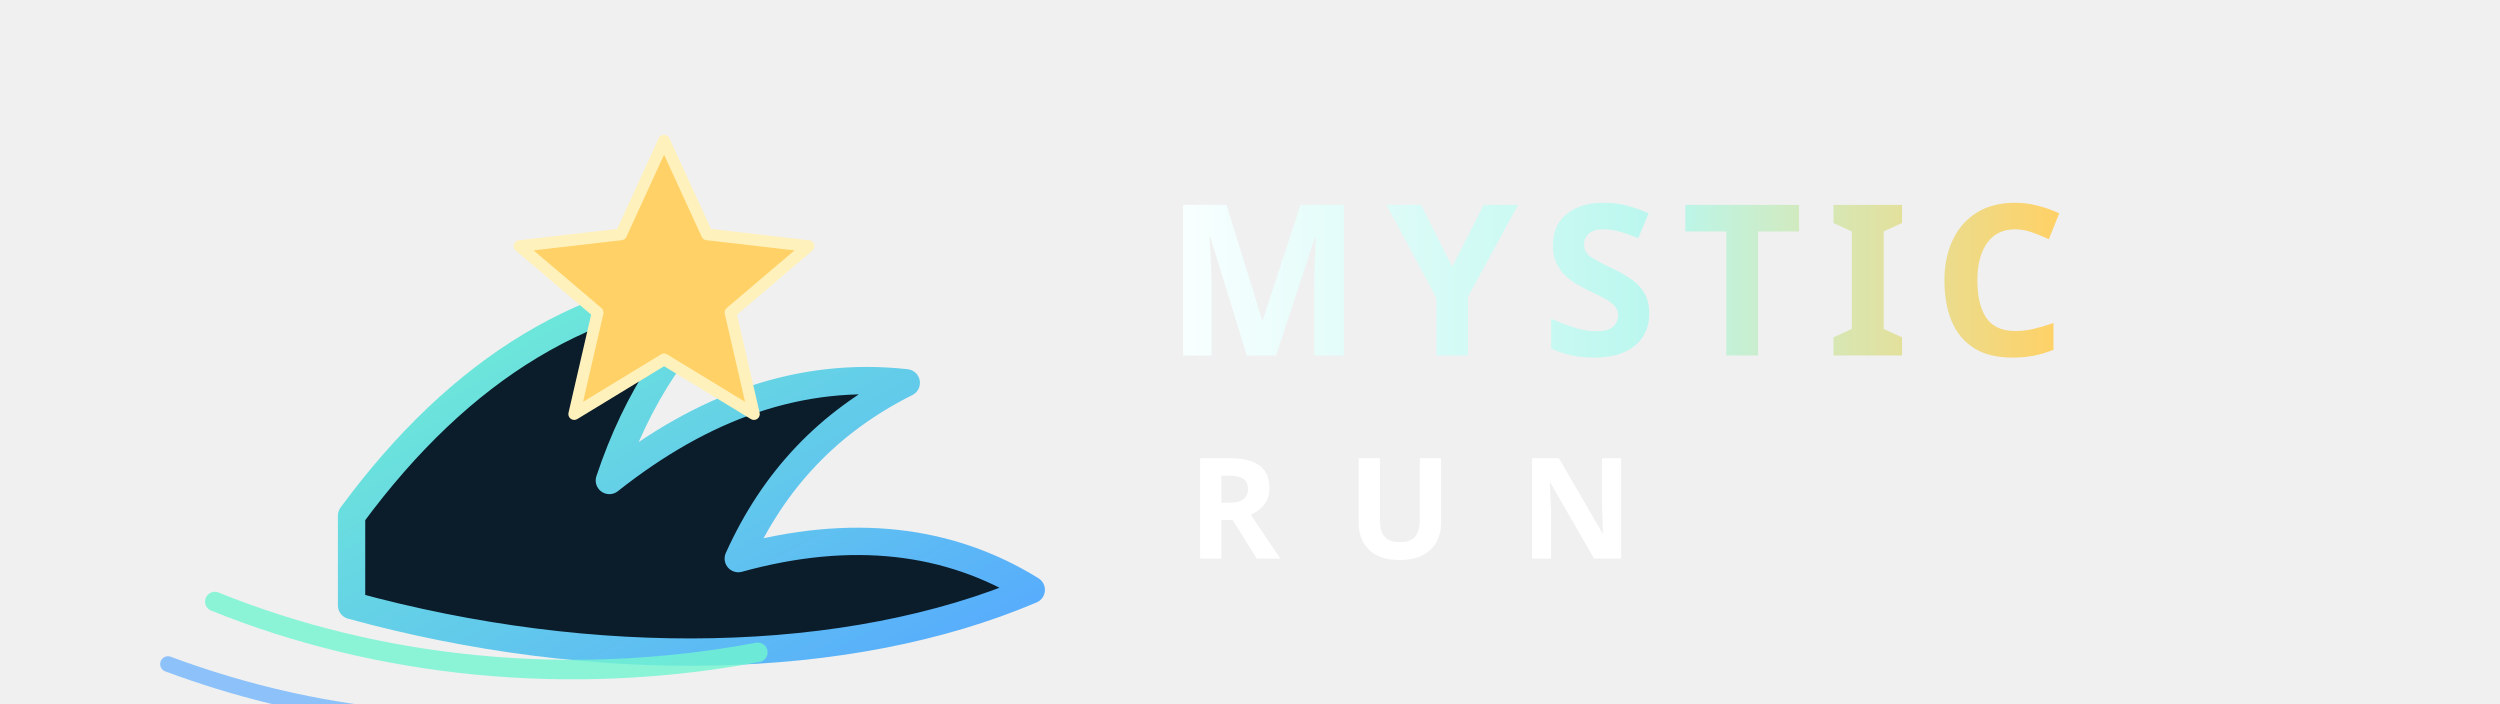
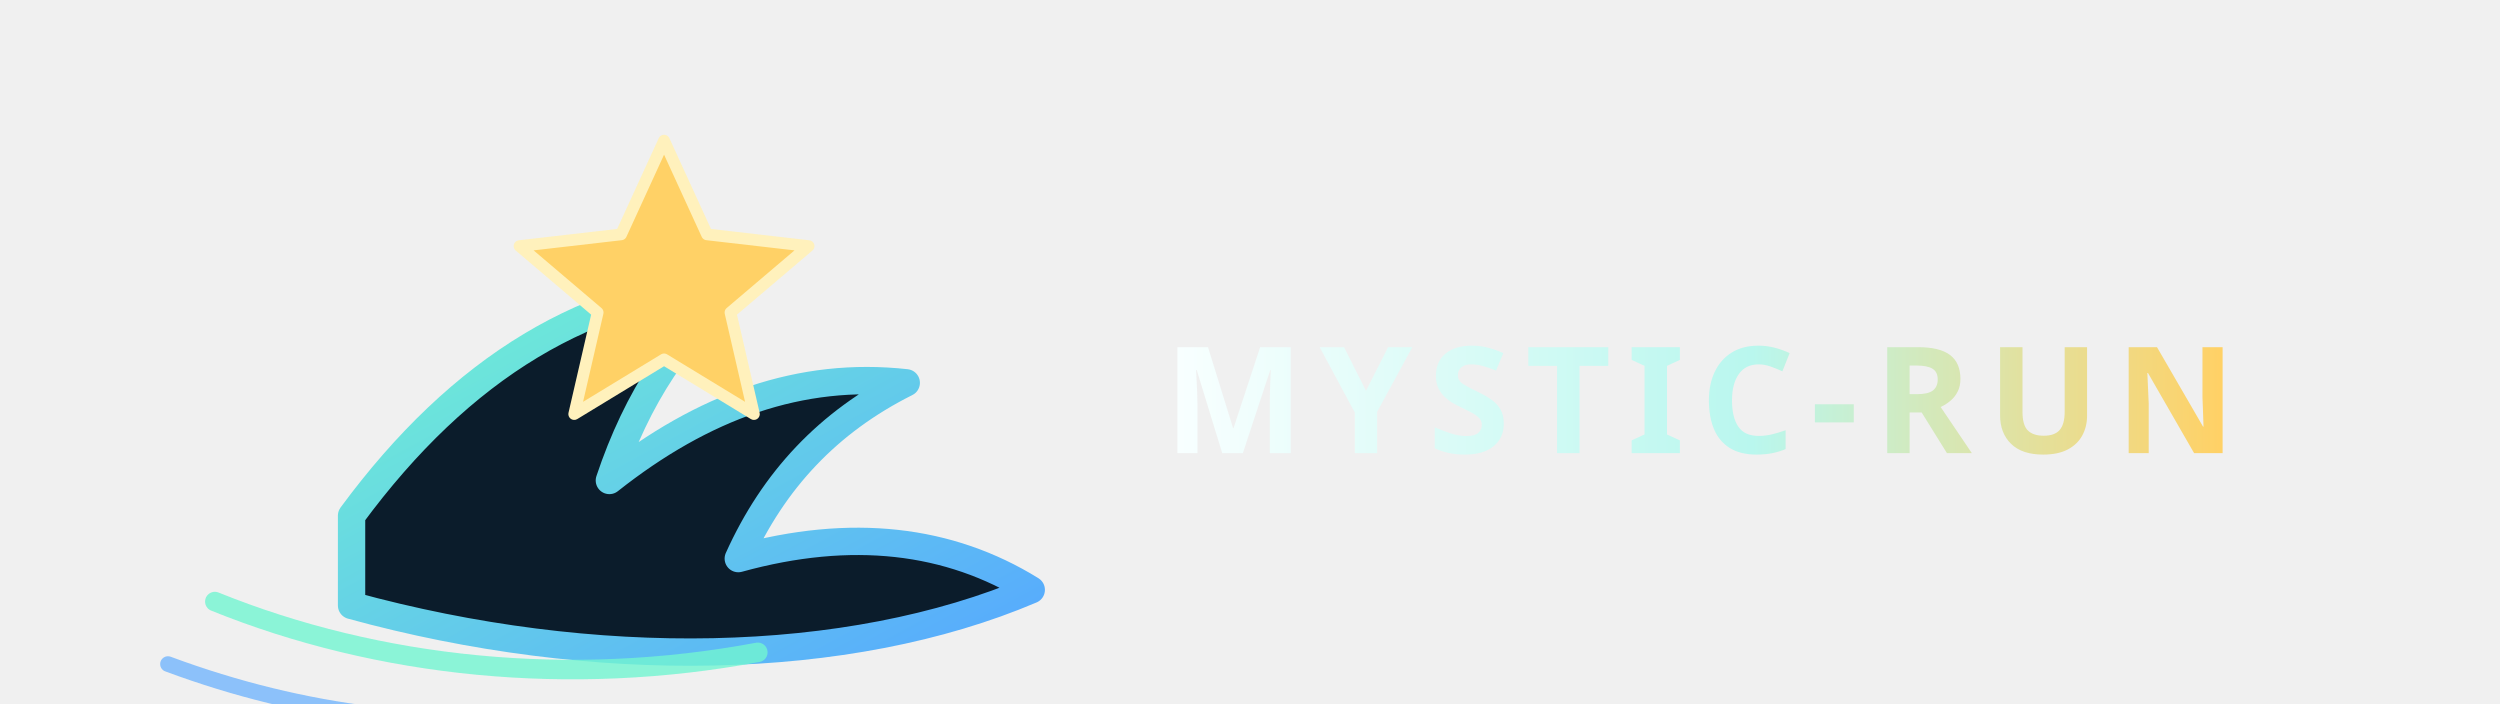
<svg xmlns="http://www.w3.org/2000/svg" viewBox="0 0 640 180" role="img" aria-labelledby="title desc">
  <defs>
    <linearGradient id="mist" x1="0" x2="1" y1="0" y2="1">
      <stop offset="0" stop-color="#72f5d1" />
      <stop offset="1" stop-color="#56a8ff" />
    </linearGradient>
    <linearGradient id="wordmark" x1="0" x2="1" y1="0" y2="0">
      <stop offset="0" stop-color="#f8ffff" />
      <stop offset="0.55" stop-color="#b9f7ee" />
      <stop offset="1" stop-color="#ffd166" />
    </linearGradient>
  </defs>
  <g transform="translate(24 20)">
    <path d="M66 112c28-38 61-58 100-60-16 13-27 30-34 51 24-19 49-28 76-25-20 10-34 25-43 45 29-8 54-5 75 8-47 20-112 21-174 4Z" fill="#0b1c2b" stroke="url(#mist)" stroke-width="7" stroke-linejoin="round" />
    <path d="m146 16 11 24 26 3-20 17 6 26-23-14-23 14 6-26-20-17 26-3z" fill="#ffd166" stroke="#fff1bc" stroke-width="3" stroke-linejoin="round" />
    <path d="M31 134c42 17 91 22 139 13" fill="none" stroke="#72f5d1" stroke-width="5" stroke-linecap="round" opacity=".8" />
    <path d="M19 150c35 13 70 17 105 13" fill="none" stroke="#56a8ff" stroke-width="4" stroke-linecap="round" opacity=".65" />
  </g>
-   <text x="298" y="91" fill="url(#wordmark)" font-family="Trebuchet MS, Segoe UI, sans-serif" font-size="54" font-weight="900" letter-spacing="6">MYSTIC</text>
-   <text x="304" y="143" fill="#fff" font-family="Trebuchet MS, Segoe UI, sans-serif" font-size="36" font-weight="800" letter-spacing="17">RUN</text>
+   <text x="298" y="116" fill="url(#wordmark)" font-family="Trebuchet MS, Segoe UI, sans-serif" font-size="38" font-weight="900" letter-spacing="4">MYSTIC-RUN</text>
</svg>
